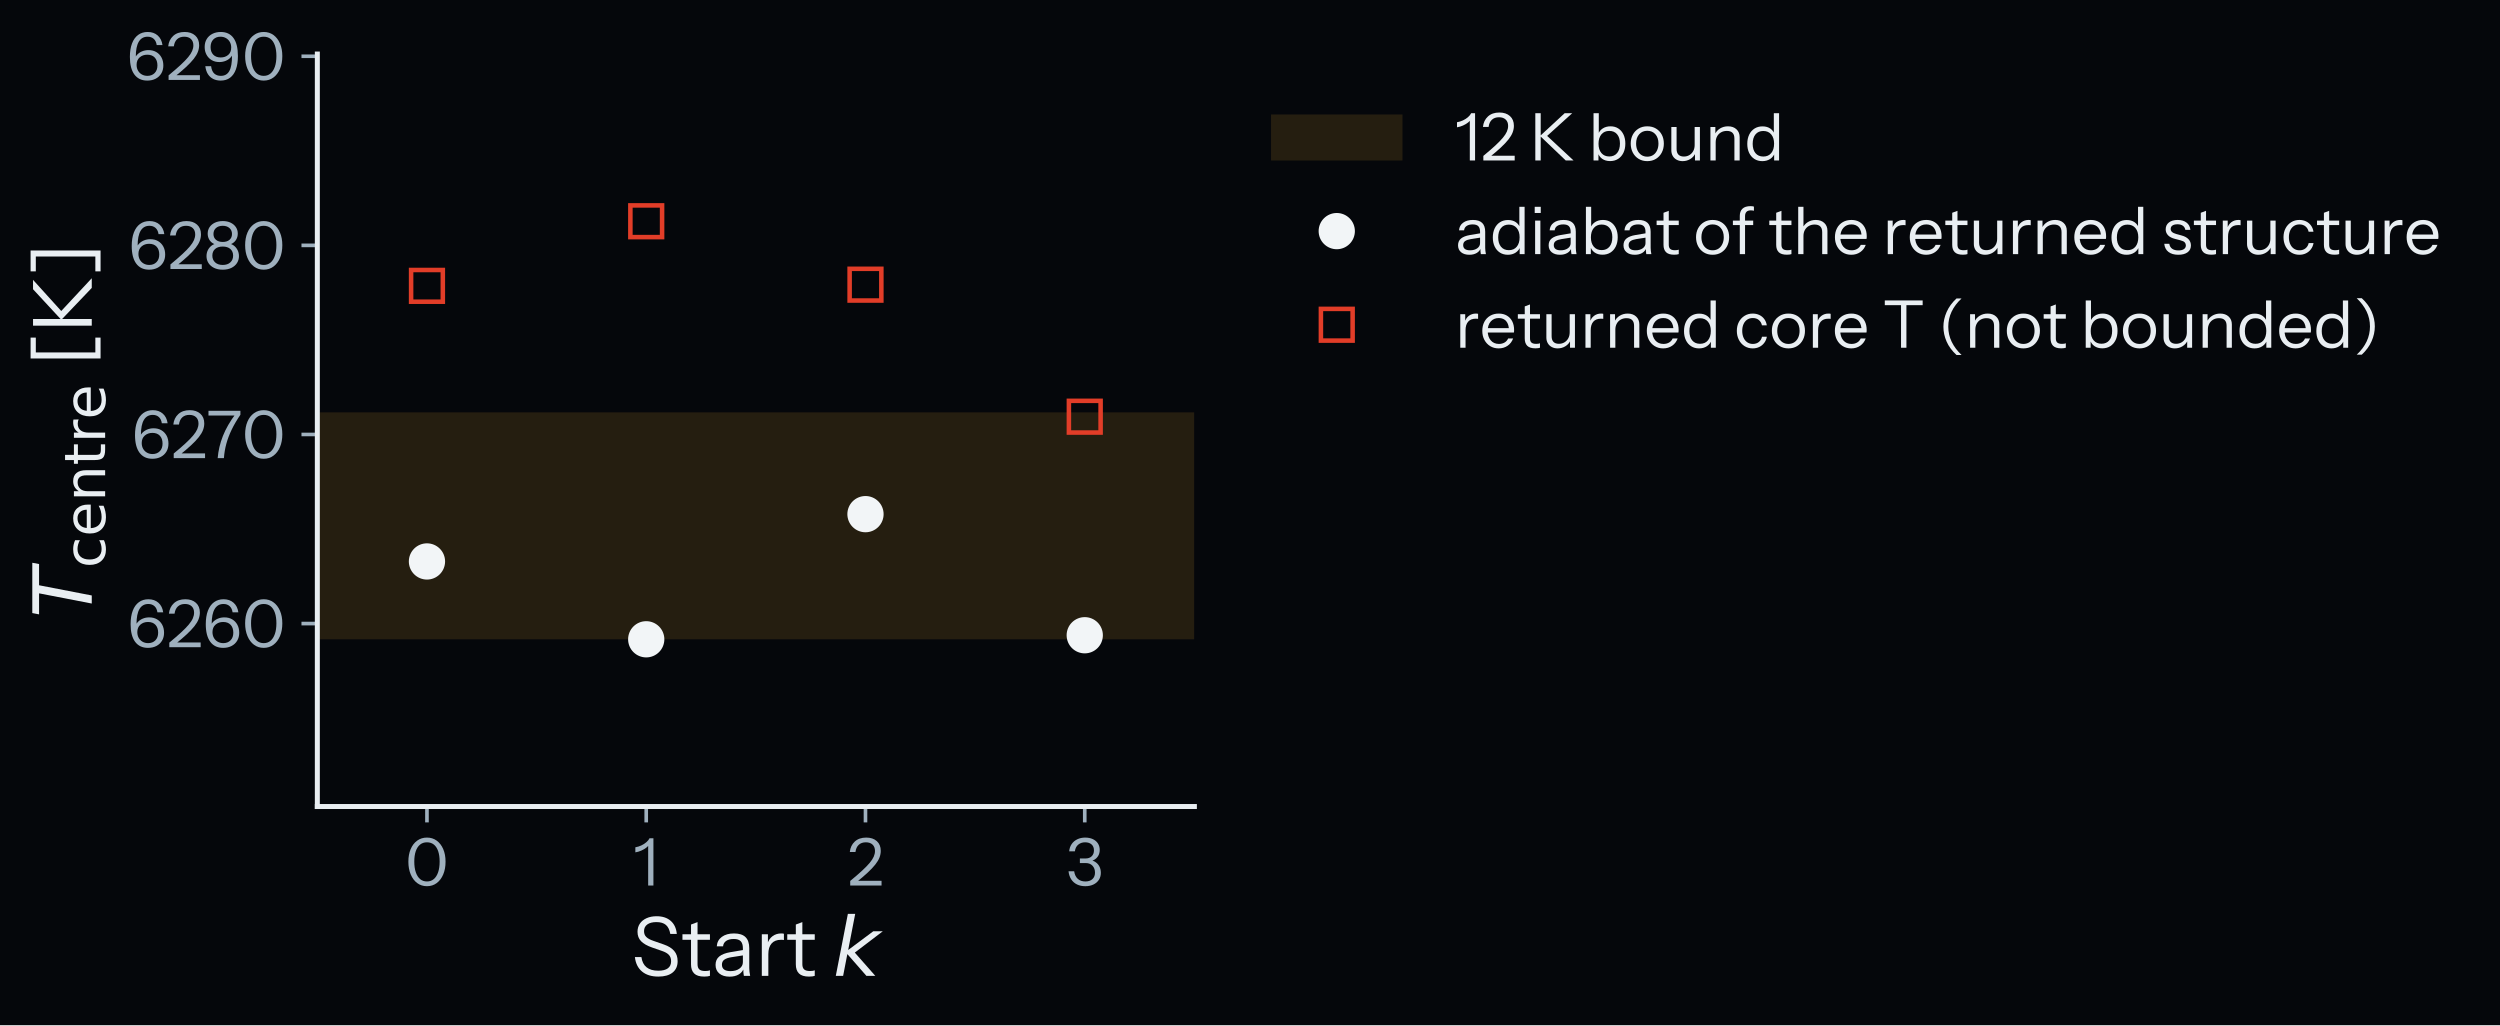
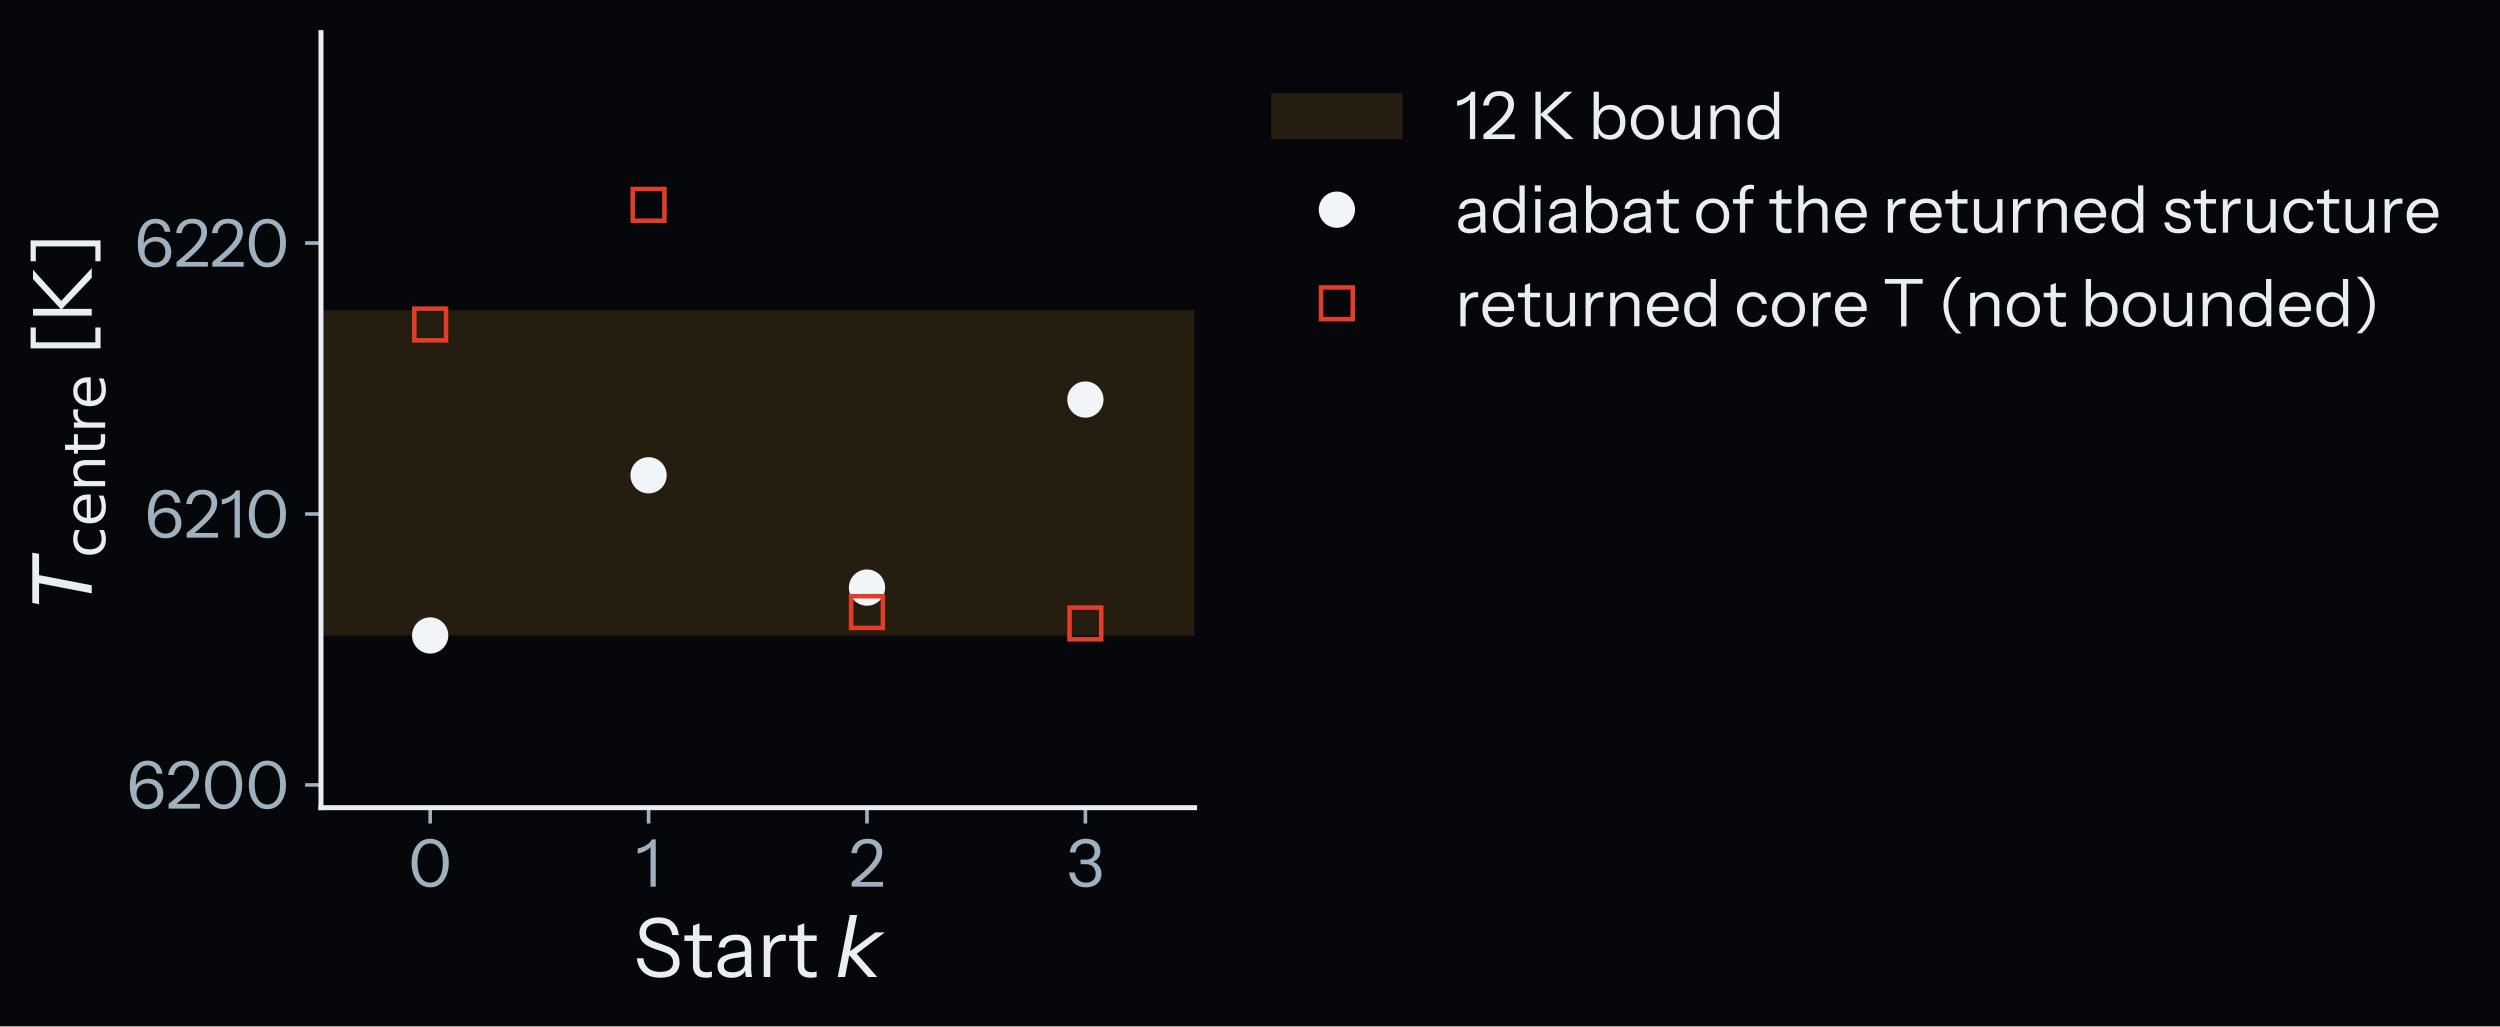
- <svg xmlns="http://www.w3.org/2000/svg" xmlns:xlink="http://www.w3.org/1999/xlink" width="551.711pt" height="226.247pt" viewBox="0 0 551.711 226.247" version="1.1">
+ <svg xmlns="http://www.w3.org/2000/svg" xmlns:xlink="http://www.w3.org/1999/xlink" width="551.771pt" height="226.524pt" viewBox="0 0 551.771 226.524" version="1.1">
  <defs>
    <style type="text/css">*{stroke-linejoin: round; stroke-linecap: butt}</style>
  </defs>
  <g id="figure_1">
    <g id="patch_1">
-       <path d="M 0 226.247  L 551.711 226.247  L 551.711 0  L 0 0  z " style="fill: #05070b" />
+       <path d="M 0 226.524  L 551.771 226.524  L 551.771 0  L 0 0  z " style="fill: #05070b" />
    </g>
    <g id="axes_1">
      <g id="patch_2">
-         <path d="M 70.03 177.985  L 263.581 177.985  L 263.581 11.926  L 70.03 11.926  z " style="fill: #05070b" />
+         <path d="M 70.841 178.262  L 263.656 178.262  L 263.656 7.2  L 70.841 7.2  z " style="fill: #05070b" />
      </g>
      <g id="matplotlib.axis_1">
        <g id="xtick_1">
          <g id="line2d_1">
            <defs>
              <path id="m2e974000b8" d="M 0 0  L 0 3.5  " style="stroke: #9fb0be; stroke-width: 0.8" />
            </defs>
            <g>
-               <use xlink:href="#m2e974000b8" x="94.224" y="177.985" style="fill: #9fb0be; stroke: #9fb0be; stroke-width: 0.8" />
+               <use xlink:href="#m2e974000b8" x="94.943" y="178.262" style="fill: #9fb0be; stroke: #9fb0be; stroke-width: 0.8" />
            </g>
          </g>
          <g id="text_1">
-             <g style="fill: #9fb0be" transform="translate(89.39584 195.425) scale(0.145 -0.145)">
+             <g style="fill: #9fb0be" transform="translate(90.11489 195.7018) scale(0.145 -0.145)">
              <defs>
                <path id="InstrumentSans-Regular-30" d="M 2131 -64  Q 1587 -64 1180 240  Q 774 544 547 1085  Q 320 1626 320 2323  Q 320 3021 544 3549  Q 768 4077 1177 4374  Q 1587 4672 2131 4672  Q 2675 4672 3081 4374  Q 3488 4077 3715 3549  Q 3942 3021 3942 2323  Q 3942 1619 3715 1081  Q 3488 544 3081 240  Q 2675 -64 2131 -64  z M 2131 397  Q 2522 397 2797 630  Q 3072 864 3219 1296  Q 3366 1728 3366 2330  Q 3366 2925 3222 3347  Q 3078 3770 2803 3990  Q 2528 4211 2131 4211  Q 1734 4211 1459 3987  Q 1184 3763 1040 3344  Q 896 2925 896 2330  Q 896 1728 1043 1293  Q 1190 858 1465 627  Q 1741 397 2131 397  z " transform="scale(0.015625)" />
              </defs>
              <use xlink:href="#InstrumentSans-Regular-30" />
            </g>
          </g>
        </g>
        <g id="xtick_2">
          <g id="line2d_2">
            <g>
-               <use xlink:href="#m2e974000b8" x="142.612" y="177.985" style="fill: #9fb0be; stroke: #9fb0be; stroke-width: 0.8" />
+               <use xlink:href="#m2e974000b8" x="143.147" y="178.262" style="fill: #9fb0be; stroke: #9fb0be; stroke-width: 0.8" />
            </g>
          </g>
          <g id="text_2">
-             <g style="fill: #9fb0be" transform="translate(139.7774 195.425) scale(0.145 -0.145)">
+             <g style="fill: #9fb0be" transform="translate(140.3123 195.7018) scale(0.145 -0.145)">
              <defs>
                <path id="InstrumentSans-Regular-31" d="M 1440 0  L 1440 4083  L 1574 4051  Q 1498 3878 1280 3705  Q 1062 3533 777 3405  Q 493 3277 192 3232  L 192 3725  Q 493 3776 768 3904  Q 1043 4032 1257 4214  Q 1472 4397 1574 4608  L 1952 4608  L 1952 0  L 1440 0  z " transform="scale(0.015625)" />
              </defs>
              <use xlink:href="#InstrumentSans-Regular-31" />
            </g>
          </g>
        </g>
        <g id="xtick_3">
          <g id="line2d_3">
            <g>
-               <use xlink:href="#m2e974000b8" x="190.999" y="177.985" style="fill: #9fb0be; stroke: #9fb0be; stroke-width: 0.8" />
+               <use xlink:href="#m2e974000b8" x="191.35" y="178.262" style="fill: #9fb0be; stroke: #9fb0be; stroke-width: 0.8" />
            </g>
          </g>
          <g id="text_3">
-             <g style="fill: #9fb0be" transform="translate(187.0482 195.425) scale(0.145 -0.145)">
+             <g style="fill: #9fb0be" transform="translate(187.399 195.7018) scale(0.145 -0.145)">
              <defs>
                <path id="InstrumentSans-Regular-32" d="M 256 0  L 256 448  Q 947 1018 1411 1446  Q 1875 1875 2153 2208  Q 2432 2541 2550 2819  Q 2669 3098 2669 3366  Q 2669 3763 2432 3987  Q 2195 4211 1779 4211  Q 1350 4211 1088 3968  Q 826 3725 768 3270  L 218 3270  Q 282 3898 701 4285  Q 1120 4672 1818 4672  Q 2464 4672 2848 4326  Q 3232 3981 3232 3379  Q 3232 3053 3107 2726  Q 2982 2400 2697 2041  Q 2413 1683 1949 1251  Q 1485 819 800 275  L 678 461  L 3309 461  L 3309 0  L 256 0  z " transform="scale(0.015625)" />
              </defs>
              <use xlink:href="#InstrumentSans-Regular-32" />
            </g>
          </g>
        </g>
        <g id="xtick_4">
          <g id="line2d_4">
            <g>
-               <use xlink:href="#m2e974000b8" x="239.387" y="177.985" style="fill: #9fb0be; stroke: #9fb0be; stroke-width: 0.8" />
+               <use xlink:href="#m2e974000b8" x="239.554" y="178.262" style="fill: #9fb0be; stroke: #9fb0be; stroke-width: 0.8" />
            </g>
          </g>
          <g id="text_4">
-             <g style="fill: #9fb0be" transform="translate(235.2253 195.425) scale(0.145 -0.145)">
+             <g style="fill: #9fb0be" transform="translate(235.392 195.7018) scale(0.145 -0.145)">
              <defs>
                <path id="InstrumentSans-Regular-33" d="M 1894 -64  Q 1434 -64 1085 105  Q 736 275 521 601  Q 307 928 256 1389  L 806 1389  Q 877 909 1158 653  Q 1440 397 1901 397  Q 2336 397 2585 627  Q 2835 858 2835 1254  Q 2835 1670 2592 1929  Q 2349 2189 1939 2189  L 1363 2189  L 1363 2637  L 1920 2637  Q 2291 2637 2512 2851  Q 2733 3066 2733 3424  Q 2733 3802 2499 4006  Q 2266 4211 1869 4211  Q 1478 4211 1203 3984  Q 928 3757 877 3334  L 320 3334  Q 358 3744 563 4041  Q 768 4339 1110 4505  Q 1453 4672 1882 4672  Q 2298 4672 2618 4525  Q 2938 4378 3117 4106  Q 3296 3834 3296 3469  Q 3296 3142 3149 2892  Q 3002 2643 2749 2502  Q 2496 2362 2170 2362  L 2131 2496  Q 2522 2496 2806 2333  Q 3091 2170 3248 1888  Q 3405 1606 3405 1235  Q 3405 851 3213 556  Q 3021 262 2681 99  Q 2342 -64 1894 -64  z " transform="scale(0.015625)" />
              </defs>
              <use xlink:href="#InstrumentSans-Regular-33" />
            </g>
          </g>
        </g>
        <g id="text_5">
-           <g style="fill: #e9eef2" transform="translate(139.3555 215.3575) scale(0.18 -0.18)">
+           <g style="fill: #e9eef2" transform="translate(139.7985 215.6343) scale(0.18 -0.18)">
            <defs>
              <path id="InstrumentSans-Regular-53" d="M 2112 -58  Q 1306 -58 829 339  Q 352 736 269 1472  L 781 1472  Q 851 941 1184 672  Q 1517 403 2106 403  Q 2605 403 2857 592  Q 3110 781 3110 1146  Q 3110 1459 2937 1644  Q 2765 1830 2400 1952  L 1626 2221  Q 1037 2426 755 2717  Q 474 3008 474 3456  Q 474 3827 659 4099  Q 845 4371 1184 4524  Q 1523 4678 1971 4678  Q 2662 4678 3078 4316  Q 3494 3955 3558 3290  L 3046 3290  Q 2963 3770 2704 3994  Q 2445 4218 1958 4218  Q 1498 4218 1242 4032  Q 986 3846 986 3507  Q 986 3219 1165 3046  Q 1344 2874 1722 2746  L 2547 2458  Q 3085 2272 3353 1955  Q 3622 1638 3622 1152  Q 3622 576 3228 259  Q 2835 -58 2112 -58  z " transform="scale(0.015625)" />
              <path id="InstrumentSans-Regular-74" d="M 1818 -58  Q 1274 -58 1027 188  Q 781 435 781 902  L 781 4026  L 1293 4218  L 1293 909  Q 1293 634 1433 506  Q 1574 378 1894 378  Q 2022 378 2115 394  Q 2208 410 2266 435  L 2266 0  Q 2202 -26 2083 -42  Q 1965 -58 1818 -58  z M 109 2829  L 109 3264  L 2266 3264  L 2266 2829  L 109 2829  z " transform="scale(0.015625)" />
              <path id="InstrumentSans-Regular-61" d="M 2515 0  Q 2490 109 2480 249  Q 2470 390 2470 608  L 2438 608  L 2438 2170  Q 2438 2541 2268 2717  Q 2099 2893 1722 2893  Q 1350 2893 1129 2742  Q 909 2592 883 2317  L 390 2317  Q 422 2790 787 3059  Q 1152 3328 1741 3328  Q 2349 3328 2643 3040  Q 2938 2752 2938 2176  L 2938 608  Q 2938 467 2957 316  Q 2976 166 3008 0  L 2515 0  z M 1395 -64  Q 890 -64 592 182  Q 294 429 294 858  Q 294 1286 588 1523  Q 883 1760 1446 1856  L 2586 2048  L 2586 1626  L 1523 1459  Q 1165 1402 979 1267  Q 794 1133 794 877  Q 794 627 963 499  Q 1133 371 1466 371  Q 1894 371 2166 566  Q 2438 762 2438 1075  L 2522 621  Q 2419 294 2121 115  Q 1824 -64 1395 -64  z " transform="scale(0.015625)" />
              <path id="InstrumentSans-Regular-72" d="M 512 0  L 512 3264  L 992 3264  L 992 2432  L 1024 2432  L 1024 0  L 512 0  z M 1024 1702  L 941 2477  Q 1056 2893 1350 3110  Q 1645 3328 2029 3328  Q 2189 3328 2246 3302  L 2246 2810  Q 2214 2822 2156 2825  Q 2099 2829 2016 2829  Q 1530 2829 1277 2537  Q 1024 2246 1024 1702  z " transform="scale(0.015625)" />
              <path id="InstrumentSans-Regular-20" transform="scale(0.015625)" />
              <path id="DejaVuSans-Oblique-6b" d="M 1172 4863  L 1747 4863  L 1197 2028  L 3169 3500  L 3916 3500  L 1716 1825  L 3322 0  L 2625 0  L 1131 1709  L 800 0  L 225 0  L 1172 4863  z " transform="scale(0.015625)" />
            </defs>
            <use xlink:href="#InstrumentSans-Regular-53" transform="translate(0 0.015625)" />
            <use xlink:href="#InstrumentSans-Regular-74" transform="translate(60.79999 0.015625)" />
            <use xlink:href="#InstrumentSans-Regular-61" transform="translate(98.49998 0.015625)" />
            <use xlink:href="#InstrumentSans-Regular-72" transform="translate(151.8 0.015625)" />
            <use xlink:href="#InstrumentSans-Regular-74" transform="translate(189.3 0.015625)" />
            <use xlink:href="#InstrumentSans-Regular-20" transform="translate(227 0.015625)" />
            <use xlink:href="#DejaVuSans-Oblique-6b" transform="translate(246.9999 0.015625)" />
          </g>
        </g>
      </g>
      <g id="matplotlib.axis_2">
        <g id="ytick_1">
          <g id="line2d_5">
            <defs>
              <path id="m2f46859ac6" d="M 0 0  L -3.5 0  " style="stroke: #9fb0be; stroke-width: 0.8" />
            </defs>
            <g>
-               <use xlink:href="#m2f46859ac6" x="70.03" y="137.61" style="fill: #9fb0be; stroke: #9fb0be; stroke-width: 0.8" />
+               <use xlink:href="#m2f46859ac6" x="70.841" y="173.24" style="fill: #9fb0be; stroke: #9fb0be; stroke-width: 0.8" />
            </g>
          </g>
          <g id="text_6">
-             <g style="fill: #9fb0be" transform="translate(28.09859 142.8296) scale(0.145 -0.145)">
+             <g style="fill: #9fb0be" transform="translate(27.94 178.4604) scale(0.145 -0.145)">
              <defs>
                <path id="InstrumentSans-Regular-36" d="M 2010 -64  Q 1197 -64 758 528  Q 320 1120 320 2240  Q 320 3014 528 3558  Q 736 4102 1126 4387  Q 1517 4672 2054 4672  Q 2643 4672 3027 4333  Q 3411 3994 3494 3398  L 2931 3398  Q 2874 3795 2640 4003  Q 2406 4211 2048 4211  Q 1478 4211 1187 3724  Q 896 3238 896 2266  L 896 1850  L 749 1907  Q 806 2208 1004 2432  Q 1203 2656 1497 2781  Q 1792 2906 2131 2906  Q 2566 2906 2889 2717  Q 3213 2528 3395 2192  Q 3578 1856 3578 1408  Q 3578 966 3379 633  Q 3181 301 2829 118  Q 2477 -64 2010 -64  z M 2029 397  Q 2464 397 2733 672  Q 3002 947 3002 1414  Q 3002 1901 2742 2179  Q 2483 2458 2016 2458  Q 1568 2458 1270 2195  Q 973 1933 973 1472  Q 973 1152 1110 909  Q 1248 666 1488 531  Q 1728 397 2029 397  z " transform="scale(0.015625)" />
              </defs>
              <use xlink:href="#InstrumentSans-Regular-36" />
              <use xlink:href="#InstrumentSans-Regular-32" transform="translate(59.89999 0)" />
-               <use xlink:href="#InstrumentSans-Regular-36" transform="translate(114.4 0)" />
-               <use xlink:href="#InstrumentSans-Regular-30" transform="translate(174.3 0)" />
+               <use xlink:href="#InstrumentSans-Regular-30" transform="translate(114.4 0)" />
+               <use xlink:href="#InstrumentSans-Regular-30" transform="translate(181 0)" />
            </g>
          </g>
        </g>
        <g id="ytick_2">
          <g id="line2d_6">
            <g>
-               <use xlink:href="#m2f46859ac6" x="70.03" y="95.88" style="fill: #9fb0be; stroke: #9fb0be; stroke-width: 0.8" />
+               <use xlink:href="#m2f46859ac6" x="70.841" y="113.441" style="fill: #9fb0be; stroke: #9fb0be; stroke-width: 0.8" />
            </g>
          </g>
          <g id="text_7">
-             <g style="fill: #9fb0be" transform="translate(29.07055 101.0997) scale(0.145 -0.145)">
-               <defs>
-                 <path id="InstrumentSans-Regular-37" d="M 1050 0  Q 1139 1088 1558 2153  Q 1978 3219 2816 4333  L 2848 4147  L 154 4147  L 154 4608  L 3264 4608  L 3264 4224  Q 2752 3475 2416 2777  Q 2080 2080 1894 1398  Q 1709 717 1658 0  L 1050 0  z " transform="scale(0.015625)" />
-               </defs>
+             <g style="fill: #9fb0be" transform="translate(31.9275 118.6614) scale(0.145 -0.145)">
              <use xlink:href="#InstrumentSans-Regular-36" />
              <use xlink:href="#InstrumentSans-Regular-32" transform="translate(59.89999 0)" />
-               <use xlink:href="#InstrumentSans-Regular-37" transform="translate(114.4 0)" />
-               <use xlink:href="#InstrumentSans-Regular-30" transform="translate(167.6 0)" />
+               <use xlink:href="#InstrumentSans-Regular-31" transform="translate(114.4 0)" />
+               <use xlink:href="#InstrumentSans-Regular-30" transform="translate(153.5 0)" />
            </g>
          </g>
        </g>
        <g id="ytick_3">
          <g id="line2d_7">
            <g>
-               <use xlink:href="#m2f46859ac6" x="70.03" y="54.15" style="fill: #9fb0be; stroke: #9fb0be; stroke-width: 0.8" />
+               <use xlink:href="#m2f46859ac6" x="70.841" y="53.642" style="fill: #9fb0be; stroke: #9fb0be; stroke-width: 0.8" />
            </g>
          </g>
          <g id="text_8">
-             <g style="fill: #9fb0be" transform="translate(28.34555 59.36987) scale(0.145 -0.145)">
-               <defs>
-                 <path id="InstrumentSans-Regular-38" d="M 1862 -64  Q 1376 -64 1021 109  Q 666 282 474 582  Q 282 883 282 1254  Q 282 1600 435 1881  Q 589 2163 848 2329  Q 1107 2496 1421 2496  L 1434 2362  Q 1139 2362 902 2506  Q 666 2650 531 2899  Q 397 3149 397 3450  Q 397 3808 582 4083  Q 768 4358 1101 4515  Q 1434 4672 1869 4672  Q 2304 4672 2630 4515  Q 2957 4358 3142 4083  Q 3328 3808 3328 3456  Q 3328 3149 3193 2902  Q 3059 2656 2822 2509  Q 2586 2362 2285 2362  L 2304 2496  Q 2624 2496 2880 2329  Q 3136 2163 3289 1881  Q 3443 1600 3443 1254  Q 3443 883 3251 582  Q 3059 282 2704 109  Q 2349 -64 1862 -64  z M 1862 397  Q 2330 397 2602 646  Q 2874 896 2874 1306  Q 2874 1715 2605 1952  Q 2336 2189 1862 2189  Q 1389 2189 1120 1952  Q 851 1715 851 1306  Q 851 896 1123 646  Q 1395 397 1862 397  z M 1862 2637  Q 2285 2637 2525 2848  Q 2765 3059 2765 3411  Q 2765 3776 2515 3993  Q 2266 4211 1862 4211  Q 1453 4211 1206 3993  Q 960 3776 960 3411  Q 960 3059 1203 2848  Q 1446 2637 1862 2637  z " transform="scale(0.015625)" />
-               </defs>
+             <g style="fill: #9fb0be" transform="translate(29.69359 58.86241) scale(0.145 -0.145)">
              <use xlink:href="#InstrumentSans-Regular-36" />
              <use xlink:href="#InstrumentSans-Regular-32" transform="translate(59.89999 0)" />
-               <use xlink:href="#InstrumentSans-Regular-38" transform="translate(114.4 0)" />
-               <use xlink:href="#InstrumentSans-Regular-30" transform="translate(172.6 0)" />
-             </g>
-           </g>
-         </g>
-         <g id="ytick_4">
-           <g id="line2d_8">
-             <g>
-               <use xlink:href="#m2f46859ac6" x="70.03" y="12.42" style="fill: #9fb0be; stroke: #9fb0be; stroke-width: 0.8" />
-             </g>
-           </g>
-           <g id="text_9">
-             <g style="fill: #9fb0be" transform="translate(27.94 17.64) scale(0.145 -0.145)">
-               <defs>
-                 <path id="InstrumentSans-Regular-39" d="M 1843 -64  Q 1440 -64 1120 93  Q 800 250 601 560  Q 403 870 346 1338  L 909 1338  Q 973 838 1222 617  Q 1472 397 1856 397  Q 2138 397 2342 512  Q 2547 627 2681 864  Q 2816 1101 2880 1469  Q 2944 1837 2944 2342  L 2944 2758  L 3091 2739  Q 3034 2445 2835 2217  Q 2637 1990 2342 1865  Q 2048 1741 1709 1741  Q 1286 1741 966 1929  Q 646 2118 464 2451  Q 282 2784 282 3206  Q 282 3654 480 3980  Q 678 4307 1033 4489  Q 1389 4672 1850 4672  Q 2669 4672 3094 4077  Q 3520 3482 3520 2330  Q 3520 1562 3325 1027  Q 3130 493 2755 214  Q 2381 -64 1843 -64  z M 1843 2189  Q 2285 2189 2576 2438  Q 2867 2688 2867 3155  Q 2867 3469 2729 3705  Q 2592 3942 2355 4076  Q 2118 4211 1818 4211  Q 1389 4211 1123 3939  Q 858 3667 858 3194  Q 858 2739 1117 2464  Q 1376 2189 1843 2189  z " transform="scale(0.015625)" />
-               </defs>
-               <use xlink:href="#InstrumentSans-Regular-36" />
-               <use xlink:href="#InstrumentSans-Regular-32" transform="translate(59.89999 0)" />
-               <use xlink:href="#InstrumentSans-Regular-39" transform="translate(114.4 0)" />
-               <use xlink:href="#InstrumentSans-Regular-30" transform="translate(175.4 0)" />
-             </g>
-           </g>
-         </g>
-         <g id="text_10">
-           <g style="fill: #e9eef2" transform="translate(20.25 136.3554) rotate(-90) scale(0.18 -0.18)">
+               <use xlink:href="#InstrumentSans-Regular-32" transform="translate(114.4 0)" />
+               <use xlink:href="#InstrumentSans-Regular-30" transform="translate(168.9 0)" />
+             </g>
+           </g>
+         </g>
+         <g id="text_9">
+           <g style="fill: #e9eef2" transform="translate(20.25 134.1309) rotate(-90) scale(0.18 -0.18)">
            <defs>
              <path id="DejaVuSans-Oblique-54" d="M 378 4666  L 4325 4666  L 4225 4134  L 2559 4134  L 1759 0  L 1125 0  L 1925 4134  L 275 4134  L 378 4666  z " transform="scale(0.015625)" />
              <path id="DejaVuSans-63" d="M 3122 3366  L 3122 2828  Q 2878 2963 2633 3030  Q 2388 3097 2138 3097  Q 1578 3097 1268 2742  Q 959 2388 959 1747  Q 959 1106 1268 751  Q 1578 397 2138 397  Q 2388 397 2633 464  Q 2878 531 3122 666  L 3122 134  Q 2881 22 2623 -34  Q 2366 -91 2075 -91  Q 1284 -91 818 406  Q 353 903 353 1747  Q 353 2603 823 3093  Q 1294 3584 2113 3584  Q 2378 3584 2631 3529  Q 2884 3475 3122 3366  z " transform="scale(0.015625)" />
              <path id="DejaVuSans-65" d="M 3597 1894  L 3597 1613  L 953 1613  Q 991 1019 1311 708  Q 1631 397 2203 397  Q 2534 397 2845 478  Q 3156 559 3463 722  L 3463 178  Q 3153 47 2828 -22  Q 2503 -91 2169 -91  Q 1331 -91 842 396  Q 353 884 353 1716  Q 353 2575 817 3079  Q 1281 3584 2069 3584  Q 2775 3584 3186 3129  Q 3597 2675 3597 1894  z M 3022 2063  Q 3016 2534 2758 2815  Q 2500 3097 2075 3097  Q 1594 3097 1305 2825  Q 1016 2553 972 2059  L 3022 2063  z " transform="scale(0.015625)" />
              <path id="DejaVuSans-6e" d="M 3513 2113  L 3513 0  L 2938 0  L 2938 2094  Q 2938 2591 2744 2837  Q 2550 3084 2163 3084  Q 1697 3084 1428 2787  Q 1159 2491 1159 1978  L 1159 0  L 581 0  L 581 3500  L 1159 3500  L 1159 2956  Q 1366 3272 1645 3428  Q 1925 3584 2291 3584  Q 2894 3584 3203 3211  Q 3513 2838 3513 2113  z " transform="scale(0.015625)" />
              <path id="DejaVuSans-74" d="M 1172 4494  L 1172 3500  L 2356 3500  L 2356 3053  L 1172 3053  L 1172 1153  Q 1172 725 1289 603  Q 1406 481 1766 481  L 2356 481  L 2356 0  L 1766 0  Q 1100 0 847 248  Q 594 497 594 1153  L 594 3053  L 172 3053  L 172 3500  L 594 3500  L 594 4494  L 1172 4494  z " transform="scale(0.015625)" />
              <path id="DejaVuSans-72" d="M 2631 2963  Q 2534 3019 2420 3045  Q 2306 3072 2169 3072  Q 1681 3072 1420 2755  Q 1159 2438 1159 1844  L 1159 0  L 581 0  L 581 3500  L 1159 3500  L 1159 2956  Q 1341 3275 1631 3429  Q 1922 3584 2338 3584  Q 2397 3584 2469 3576  Q 2541 3569 2628 3553  L 2631 2963  z " transform="scale(0.015625)" />
              <path id="InstrumentSans-Regular-5b" d="M 576 -691  L 576 4800  L 2214 4800  L 2214 4390  L 1050 4390  L 1050 -282  L 2214 -282  L 2214 -691  L 576 -691  z " transform="scale(0.015625)" />
              <path id="InstrumentSans-Regular-4b" d="M 550 0  L 550 4608  L 1075 4608  L 1075 0  L 550 0  z M 1018 2394  L 3411 4608  L 4147 4608  L 1702 2394  L 1018 2394  z M 3514 0  L 1005 2394  L 1702 2394  L 4275 0  L 3514 0  z " transform="scale(0.015625)" />
              <path id="InstrumentSans-Regular-5d" d="M 2022 4800  L 2022 -691  L 384 -691  L 384 -282  L 1549 -282  L 1549 4390  L 384 4390  L 384 4800  L 2022 4800  z " transform="scale(0.015625)" />
            </defs>
            <use xlink:href="#DejaVuSans-Oblique-54" />
            <use xlink:href="#DejaVuSans-63" transform="translate(61.08398 -16.40625) scale(0.7)" />
            <use xlink:href="#DejaVuSans-65" transform="translate(99.57031 -16.40625) scale(0.7)" />
            <use xlink:href="#DejaVuSans-6e" transform="translate(142.6367 -16.40625) scale(0.7)" />
            <use xlink:href="#DejaVuSans-74" transform="translate(187.002 -16.40625) scale(0.7)" />
            <use xlink:href="#DejaVuSans-72" transform="translate(214.4482 -16.40625) scale(0.7)" />
            <use xlink:href="#DejaVuSans-65" transform="translate(243.2275 -16.40625) scale(0.7)" />
            <use xlink:href="#InstrumentSans-Regular-20" transform="translate(289.0283 0)" />
            <use xlink:href="#InstrumentSans-Regular-5b" transform="translate(309.0283 0)" />
            <use xlink:href="#InstrumentSans-Regular-4b" transform="translate(349.6283 0)" />
            <use xlink:href="#InstrumentSans-Regular-5d" transform="translate(418.8283 0)" />
          </g>
        </g>
      </g>
      <g id="patch_3">
-         <path d="M 70.03 141.083  L 263.581 141.083  L 263.581 91.007  L 70.03 91.007  z " clip-path="url(#pc649ac4270)" style="fill: #e0a32e; opacity: 0.15" />
-       </g>
-       <g id="line2d_9">
+         <path d="M 70.841 140.248  L 263.656 140.248  L 263.656 68.489  L 70.841 68.489  z " clip-path="url(#p120449dd08)" style="fill: #e0a32e; opacity: 0.15" />
+       </g>
+       <g id="line2d_8">
        <defs>
          <path id="m25a5a5b916" d="M 0 3.5  C 0.928 3.5 1.819 3.131 2.475 2.475  C 3.131 1.819 3.5 0.928 3.5 0  C 3.5 -0.928 3.131 -1.819 2.475 -2.475  C 1.819 -3.131 0.928 -3.5 0 -3.5  C -0.928 -3.5 -1.819 -3.131 -2.475 -2.475  C -3.131 -1.819 -3.5 -0.928 -3.5 0  C -3.5 0.928 -3.131 1.819 -2.475 2.475  C -1.819 3.131 -0.928 3.5 0 3.5  z " style="stroke: #f2f5f7" />
        </defs>
-         <g clip-path="url(#pc649ac4270)">
-           <use xlink:href="#m25a5a5b916" x="94.224" y="123.903" style="fill: #f2f5f7; stroke: #f2f5f7" />
-           <use xlink:href="#m25a5a5b916" x="142.612" y="141.083" style="fill: #f2f5f7; stroke: #f2f5f7" />
-           <use xlink:href="#m25a5a5b916" x="190.999" y="113.465" style="fill: #f2f5f7; stroke: #f2f5f7" />
-           <use xlink:href="#m25a5a5b916" x="239.387" y="140.189" style="fill: #f2f5f7; stroke: #f2f5f7" />
-         </g>
-       </g>
-       <g id="line2d_10">
+         <g clip-path="url(#p120449dd08)">
+           <use xlink:href="#m25a5a5b916" x="94.943" y="140.248" style="fill: #f2f5f7; stroke: #f2f5f7" />
+           <use xlink:href="#m25a5a5b916" x="143.147" y="104.9" style="fill: #f2f5f7; stroke: #f2f5f7" />
+           <use xlink:href="#m25a5a5b916" x="191.35" y="129.688" style="fill: #f2f5f7; stroke: #f2f5f7" />
+           <use xlink:href="#m25a5a5b916" x="239.554" y="88.185" style="fill: #f2f5f7; stroke: #f2f5f7" />
+         </g>
+       </g>
+       <g id="line2d_9">
        <defs>
          <path id="m0fe04200ff" d="M -3.5 3.5  L 3.5 3.5  L 3.5 -3.5  L -3.5 -3.5  z " style="stroke: #e23d28; stroke-linejoin: miter" />
        </defs>
-         <g clip-path="url(#pc649ac4270)">
-           <use xlink:href="#m0fe04200ff" x="94.224" y="63.084" style="fill-opacity: 0; stroke: #e23d28; stroke-linejoin: miter" />
-           <use xlink:href="#m0fe04200ff" x="142.612" y="48.828" style="fill-opacity: 0; stroke: #e23d28; stroke-linejoin: miter" />
-           <use xlink:href="#m0fe04200ff" x="190.999" y="62.823" style="fill-opacity: 0; stroke: #e23d28; stroke-linejoin: miter" />
-           <use xlink:href="#m0fe04200ff" x="239.387" y="91.958" style="fill-opacity: 0; stroke: #e23d28; stroke-linejoin: miter" />
+         <g clip-path="url(#p120449dd08)">
+           <use xlink:href="#m0fe04200ff" x="94.943" y="71.617" style="fill-opacity: 0; stroke: #e23d28; stroke-linejoin: miter" />
+           <use xlink:href="#m0fe04200ff" x="143.147" y="45.214" style="fill-opacity: 0; stroke: #e23d28; stroke-linejoin: miter" />
+           <use xlink:href="#m0fe04200ff" x="191.35" y="135.086" style="fill-opacity: 0; stroke: #e23d28; stroke-linejoin: miter" />
+           <use xlink:href="#m0fe04200ff" x="239.554" y="137.601" style="fill-opacity: 0; stroke: #e23d28; stroke-linejoin: miter" />
        </g>
      </g>
      <g id="patch_4">
-         <path d="M 70.03 177.985  L 70.03 11.926  " style="fill: none; stroke: #e9eef2; stroke-width: 1.1; stroke-linejoin: miter; stroke-linecap: square" />
+         <path d="M 70.841 178.262  L 70.841 7.2  " style="fill: none; stroke: #e9eef2; stroke-width: 1.1; stroke-linejoin: miter; stroke-linecap: square" />
      </g>
      <g id="patch_5">
-         <path d="M 70.03 177.985  L 263.581 177.985  " style="fill: none; stroke: #e9eef2; stroke-width: 1.1; stroke-linejoin: miter; stroke-linecap: square" />
+         <path d="M 70.841 178.262  L 263.656 178.262  " style="fill: none; stroke: #e9eef2; stroke-width: 1.1; stroke-linejoin: miter; stroke-linecap: square" />
      </g>
      <g id="legend_1">
        <g id="patch_6">
-           <path d="M 280.502 35.416  L 309.502 35.416  L 309.502 25.266  L 280.502 25.266  z " style="fill: #e0a32e; opacity: 0.15" />
-         </g>
-         <g id="text_11">
-           <g style="fill: #e9eef2" transform="translate(321.1021 35.41578) scale(0.145 -0.145)">
+           <path d="M 280.562 30.69  L 309.562 30.69  L 309.562 20.54  L 280.562 20.54  z " style="fill: #e0a32e; opacity: 0.15" />
+         </g>
+         <g id="text_10">
+           <g style="fill: #e9eef2" transform="translate(321.1621 30.69) scale(0.145 -0.145)">
            <defs>
              <path id="InstrumentSans-Regular-62" d="M 2125 -58  Q 1664 -58 1350 166  Q 1037 390 922 800  L 992 813  L 992 0  L 512 0  L 512 4608  L 1024 4608  L 1024 2502  L 954 2522  Q 1075 2899 1398 3113  Q 1722 3328 2170 3328  Q 2605 3328 2928 3117  Q 3251 2906 3430 2528  Q 3610 2150 3610 1645  Q 3610 1133 3424 749  Q 3238 365 2905 153  Q 2573 -58 2125 -58  z M 2048 390  Q 2534 390 2809 726  Q 3085 1062 3085 1645  Q 3085 2221 2809 2550  Q 2534 2880 2048 2880  Q 1562 2880 1280 2544  Q 998 2208 998 1626  Q 998 1056 1280 723  Q 1562 390 2048 390  z " transform="scale(0.015625)" />
              <path id="InstrumentSans-Regular-6f" d="M 1869 -64  Q 1389 -64 1024 160  Q 659 384 457 771  Q 256 1158 256 1645  Q 256 2138 461 2515  Q 666 2893 1027 3110  Q 1389 3328 1869 3328  Q 2355 3328 2716 3110  Q 3078 2893 3280 2515  Q 3482 2138 3482 1645  Q 3482 1158 3280 771  Q 3078 384 2716 160  Q 2355 -64 1869 -64  z M 1869 371  Q 2202 371 2445 534  Q 2688 698 2822 986  Q 2957 1274 2957 1651  Q 2957 2214 2659 2553  Q 2362 2893 1869 2893  Q 1382 2893 1081 2553  Q 781 2214 781 1651  Q 781 1274 915 986  Q 1050 698 1296 534  Q 1542 371 1869 371  z " transform="scale(0.015625)" />
              <path id="InstrumentSans-Regular-75" d="M 1574 -64  Q 1254 -64 1004 67  Q 755 198 614 438  Q 474 678 474 992  L 474 3264  L 986 3264  L 986 1126  Q 986 755 1168 569  Q 1350 384 1690 384  Q 1997 384 2233 525  Q 2470 666 2608 918  Q 2746 1171 2746 1498  L 2829 723  Q 2669 358 2329 147  Q 1990 -64 1574 -64  z M 2778 0  L 2778 768  L 2746 768  L 2746 3264  L 3258 3264  L 3258 0  L 2778 0  z " transform="scale(0.015625)" />
              <path id="InstrumentSans-Regular-6e" d="M 512 0  L 512 3264  L 992 3264  L 992 2496  L 1024 2496  L 1024 0  L 512 0  z M 2848 0  L 2848 2138  Q 2848 2509 2662 2694  Q 2477 2880 2112 2880  Q 1792 2880 1545 2739  Q 1299 2598 1161 2348  Q 1024 2099 1024 1766  L 941 2541  Q 1107 2906 1449 3117  Q 1792 3328 2227 3328  Q 2739 3328 3049 3037  Q 3360 2746 3360 2272  L 3360 0  L 2848 0  z " transform="scale(0.015625)" />
              <path id="InstrumentSans-Regular-64" d="M 2886 0  L 2886 762  L 2950 742  Q 2829 371 2505 153  Q 2182 -64 1734 -64  Q 1293 -64 963 147  Q 634 358 451 736  Q 269 1114 269 1619  Q 269 2131 454 2515  Q 640 2899 973 3110  Q 1306 3322 1754 3322  Q 2214 3322 2528 3098  Q 2842 2874 2957 2464  L 2854 2451  L 2854 4608  L 3366 4608  L 3366 0  L 2886 0  z M 1830 384  Q 2323 384 2601 720  Q 2880 1056 2880 1638  Q 2880 2208 2598 2541  Q 2317 2874 1830 2874  Q 1344 2874 1069 2541  Q 794 2208 794 1619  Q 794 1043 1069 713  Q 1344 384 1830 384  z " transform="scale(0.015625)" />
            </defs>
            <use xlink:href="#InstrumentSans-Regular-31" />
            <use xlink:href="#InstrumentSans-Regular-32" transform="translate(39.09999 0)" />
            <use xlink:href="#InstrumentSans-Regular-20" transform="translate(93.59998 0)" />
            <use xlink:href="#InstrumentSans-Regular-4b" transform="translate(113.6 0)" />
            <use xlink:href="#InstrumentSans-Regular-20" transform="translate(182.7999 0)" />
            <use xlink:href="#InstrumentSans-Regular-62" transform="translate(202.7999 0)" />
            <use xlink:href="#InstrumentSans-Regular-6f" transform="translate(263.3999 0)" />
            <use xlink:href="#InstrumentSans-Regular-75" transform="translate(321.7999 0)" />
            <use xlink:href="#InstrumentSans-Regular-6e" transform="translate(380.6999 0)" />
            <use xlink:href="#InstrumentSans-Regular-64" transform="translate(440.5999 0)" />
          </g>
        </g>
-         <g id="line2d_11">
+         <g id="line2d_10">
          <g>
-             <use xlink:href="#m25a5a5b916" x="295.002" y="51.003" style="fill: #f2f5f7; stroke: #f2f5f7" />
-           </g>
-         </g>
-         <g id="text_12">
-           <g style="fill: #e9eef2" transform="translate(321.1021 56.07828) scale(0.145 -0.145)">
+             <use xlink:href="#m25a5a5b916" x="295.062" y="46.278" style="fill: #f2f5f7; stroke: #f2f5f7" />
+           </g>
+         </g>
+         <g id="text_11">
+           <g style="fill: #e9eef2" transform="translate(321.1621 51.3525) scale(0.145 -0.145)">
            <defs>
              <path id="InstrumentSans-Regular-69" d="M 512 0  L 512 3264  L 1024 3264  L 1024 0  L 512 0  z M 472 4006  L 472 4608  L 1061 4608  L 1061 4006  L 472 4006  z " transform="scale(0.015625)" />
              <path id="InstrumentSans-Regular-66" d="M 781 0  L 781 3725  Q 781 4173 1040 4422  Q 1299 4672 1830 4672  Q 1958 4672 2032 4659  Q 2106 4646 2157 4627  L 2157 4224  Q 2112 4237 2032 4249  Q 1952 4262 1862 4262  Q 1568 4262 1430 4115  Q 1293 3968 1293 3699  L 1293 0  L 781 0  z M 109 2829  L 109 3264  L 2086 3264  L 2086 2829  L 109 2829  z " transform="scale(0.015625)" />
              <path id="InstrumentSans-Regular-68" d="M 512 0  L 512 4608  L 1024 4608  L 1024 0  L 512 0  z M 2848 0  L 2848 2138  Q 2848 2509 2662 2694  Q 2477 2880 2112 2880  Q 1792 2880 1545 2739  Q 1299 2598 1161 2348  Q 1024 2099 1024 1766  L 941 2541  Q 1107 2906 1449 3117  Q 1792 3328 2227 3328  Q 2739 3328 3049 3037  Q 3360 2746 3360 2272  L 3360 0  L 2848 0  z " transform="scale(0.015625)" />
              <path id="InstrumentSans-Regular-65" d="M 1850 -64  Q 1382 -64 1024 157  Q 666 378 461 762  Q 256 1146 256 1645  Q 256 2144 457 2525  Q 659 2906 1024 3117  Q 1389 3328 1862 3328  Q 2317 3328 2653 3129  Q 2989 2931 3171 2572  Q 3354 2214 3354 1728  Q 3354 1664 3350 1606  Q 3347 1549 3334 1478  L 640 1478  L 640 1907  L 3021 1907  L 2854 1670  Q 2854 2259 2595 2576  Q 2336 2893 1862 2893  Q 1376 2893 1078 2557  Q 781 2221 781 1651  Q 781 1069 1078 720  Q 1376 371 1875 371  Q 2189 371 2425 508  Q 2662 646 2771 902  L 3258 902  Q 3098 454 2723 195  Q 2349 -64 1850 -64  z " transform="scale(0.015625)" />
              <path id="InstrumentSans-Regular-73" d="M 1619 -64  Q 1018 -64 659 214  Q 301 493 250 1005  L 742 1005  Q 787 691 1017 524  Q 1248 358 1632 358  Q 1971 358 2163 486  Q 2355 614 2355 851  Q 2355 1018 2246 1142  Q 2138 1267 1811 1350  L 1286 1485  Q 838 1600 614 1840  Q 390 2080 390 2413  Q 390 2835 704 3081  Q 1018 3328 1555 3328  Q 2086 3328 2419 3072  Q 2752 2816 2797 2362  L 2304 2362  Q 2259 2624 2060 2765  Q 1862 2906 1536 2906  Q 1222 2906 1049 2787  Q 877 2669 877 2451  Q 877 2285 1001 2163  Q 1126 2042 1421 1958  L 1933 1818  Q 2387 1696 2617 1446  Q 2848 1197 2848 845  Q 2848 416 2521 176  Q 2195 -64 1619 -64  z " transform="scale(0.015625)" />
              <path id="InstrumentSans-Regular-63" d="M 1805 -64  Q 1357 -64 1008 157  Q 659 378 457 765  Q 256 1152 256 1645  Q 256 2138 457 2515  Q 659 2893 1008 3110  Q 1357 3328 1798 3328  Q 2163 3328 2454 3187  Q 2746 3046 2934 2787  Q 3123 2528 3174 2182  L 2701 2182  Q 2637 2496 2406 2694  Q 2176 2893 1811 2893  Q 1498 2893 1267 2739  Q 1037 2586 909 2304  Q 781 2022 781 1645  Q 781 1267 909 979  Q 1037 691 1270 531  Q 1504 371 1818 371  Q 2170 371 2406 566  Q 2643 762 2707 1075  L 3181 1075  Q 3123 736 2928 477  Q 2733 218 2445 77  Q 2157 -64 1805 -64  z " transform="scale(0.015625)" />
            </defs>
            <use xlink:href="#InstrumentSans-Regular-61" />
            <use xlink:href="#InstrumentSans-Regular-64" transform="translate(53.29999 0)" />
            <use xlink:href="#InstrumentSans-Regular-69" transform="translate(113.9 0)" />
            <use xlink:href="#InstrumentSans-Regular-61" transform="translate(137.9 0)" />
            <use xlink:href="#InstrumentSans-Regular-62" transform="translate(191.2 0)" />
            <use xlink:href="#InstrumentSans-Regular-61" transform="translate(251.7999 0)" />
            <use xlink:href="#InstrumentSans-Regular-74" transform="translate(305.0999 0)" />
            <use xlink:href="#InstrumentSans-Regular-20" transform="translate(342.7999 0)" />
            <use xlink:href="#InstrumentSans-Regular-6f" transform="translate(362.7999 0)" />
            <use xlink:href="#InstrumentSans-Regular-66" transform="translate(421.1999 0)" />
            <use xlink:href="#InstrumentSans-Regular-20" transform="translate(456.5999 0)" />
            <use xlink:href="#InstrumentSans-Regular-74" transform="translate(476.5999 0)" />
            <use xlink:href="#InstrumentSans-Regular-68" transform="translate(514.2999 0)" />
            <use xlink:href="#InstrumentSans-Regular-65" transform="translate(574.1999 0)" />
            <use xlink:href="#InstrumentSans-Regular-20" transform="translate(630.5999 0)" />
            <use xlink:href="#InstrumentSans-Regular-72" transform="translate(650.5999 0)" />
            <use xlink:href="#InstrumentSans-Regular-65" transform="translate(688.0998 0)" />
            <use xlink:href="#InstrumentSans-Regular-74" transform="translate(744.4998 0)" />
            <use xlink:href="#InstrumentSans-Regular-75" transform="translate(782.1998 0)" />
            <use xlink:href="#InstrumentSans-Regular-72" transform="translate(841.0998 0)" />
            <use xlink:href="#InstrumentSans-Regular-6e" transform="translate(878.5998 0)" />
            <use xlink:href="#InstrumentSans-Regular-65" transform="translate(938.4998 0)" />
            <use xlink:href="#InstrumentSans-Regular-64" transform="translate(994.8998 0)" />
            <use xlink:href="#InstrumentSans-Regular-20" transform="translate(1055.5 0)" />
            <use xlink:href="#InstrumentSans-Regular-73" transform="translate(1075.5 0)" />
            <use xlink:href="#InstrumentSans-Regular-74" transform="translate(1122.8 0)" />
            <use xlink:href="#InstrumentSans-Regular-72" transform="translate(1160.5 0)" />
            <use xlink:href="#InstrumentSans-Regular-75" transform="translate(1198 0)" />
            <use xlink:href="#InstrumentSans-Regular-63" transform="translate(1256.9 0)" />
            <use xlink:href="#InstrumentSans-Regular-74" transform="translate(1310.2 0)" />
            <use xlink:href="#InstrumentSans-Regular-75" transform="translate(1347.9 0)" />
            <use xlink:href="#InstrumentSans-Regular-72" transform="translate(1406.8 0)" />
            <use xlink:href="#InstrumentSans-Regular-65" transform="translate(1444.3 0)" />
          </g>
        </g>
-         <g id="line2d_12">
+         <g id="line2d_11">
          <g>
-             <use xlink:href="#m0fe04200ff" x="295.002" y="71.666" style="fill-opacity: 0; stroke: #e23d28; stroke-linejoin: miter" />
-           </g>
-         </g>
-         <g id="text_13">
-           <g style="fill: #e9eef2" transform="translate(321.1021 76.74078) scale(0.145 -0.145)">
+             <use xlink:href="#m0fe04200ff" x="295.062" y="66.94" style="fill-opacity: 0; stroke: #e23d28; stroke-linejoin: miter" />
+           </g>
+         </g>
+         <g id="text_12">
+           <g style="fill: #e9eef2" transform="translate(321.1621 72.015) scale(0.145 -0.145)">
            <defs>
              <path id="InstrumentSans-Regular-54" d="M 1811 0  L 1811 4147  L 230 4147  L 230 4608  L 3917 4608  L 3917 4147  L 2336 4147  L 2336 0  L 1811 0  z " transform="scale(0.015625)" />
              <path id="InstrumentSans-Regular-28" d="M 1786 -704  Q 1133 -109 822 601  Q 512 1312 512 2048  Q 512 2771 825 3484  Q 1139 4198 1786 4800  L 2278 4800  Q 1632 4198 1309 3510  Q 986 2822 986 2048  Q 986 1267 1318 579  Q 1651 -109 2278 -704  L 1786 -704  z " transform="scale(0.015625)" />
              <path id="InstrumentSans-Regular-29" d="M 813 4826  Q 1466 4230 1776 3520  Q 2086 2810 2086 2074  Q 2086 1350 1772 636  Q 1459 -77 813 -678  L 320 -678  Q 966 -77 1289 611  Q 1613 1299 1613 2074  Q 1613 2854 1280 3542  Q 947 4230 320 4826  L 813 4826  z " transform="scale(0.015625)" />
            </defs>
            <use xlink:href="#InstrumentSans-Regular-72" />
            <use xlink:href="#InstrumentSans-Regular-65" transform="translate(37.49999 0)" />
            <use xlink:href="#InstrumentSans-Regular-74" transform="translate(93.89998 0)" />
            <use xlink:href="#InstrumentSans-Regular-75" transform="translate(131.6 0)" />
            <use xlink:href="#InstrumentSans-Regular-72" transform="translate(190.5 0)" />
            <use xlink:href="#InstrumentSans-Regular-6e" transform="translate(228 0)" />
            <use xlink:href="#InstrumentSans-Regular-65" transform="translate(287.8999 0)" />
            <use xlink:href="#InstrumentSans-Regular-64" transform="translate(344.2999 0)" />
            <use xlink:href="#InstrumentSans-Regular-20" transform="translate(404.8999 0)" />
            <use xlink:href="#InstrumentSans-Regular-63" transform="translate(424.8999 0)" />
            <use xlink:href="#InstrumentSans-Regular-6f" transform="translate(478.1999 0)" />
            <use xlink:href="#InstrumentSans-Regular-72" transform="translate(536.5999 0)" />
            <use xlink:href="#InstrumentSans-Regular-65" transform="translate(574.0999 0)" />
            <use xlink:href="#InstrumentSans-Regular-20" transform="translate(630.4999 0)" />
            <use xlink:href="#InstrumentSans-Regular-54" transform="translate(650.4999 0)" />
            <use xlink:href="#InstrumentSans-Regular-20" transform="translate(715.2998 0)" />
            <use xlink:href="#InstrumentSans-Regular-28" transform="translate(735.2998 0)" />
            <use xlink:href="#InstrumentSans-Regular-6e" transform="translate(775.8998 0)" />
            <use xlink:href="#InstrumentSans-Regular-6f" transform="translate(835.7998 0)" />
            <use xlink:href="#InstrumentSans-Regular-74" transform="translate(894.1998 0)" />
            <use xlink:href="#InstrumentSans-Regular-20" transform="translate(931.8998 0)" />
            <use xlink:href="#InstrumentSans-Regular-62" transform="translate(951.8998 0)" />
            <use xlink:href="#InstrumentSans-Regular-6f" transform="translate(1012.5 0)" />
            <use xlink:href="#InstrumentSans-Regular-75" transform="translate(1070.9 0)" />
            <use xlink:href="#InstrumentSans-Regular-6e" transform="translate(1129.8 0)" />
            <use xlink:href="#InstrumentSans-Regular-64" transform="translate(1189.7 0)" />
            <use xlink:href="#InstrumentSans-Regular-65" transform="translate(1250.3 0)" />
            <use xlink:href="#InstrumentSans-Regular-64" transform="translate(1306.7 0)" />
            <use xlink:href="#InstrumentSans-Regular-29" transform="translate(1367.3 0)" />
          </g>
        </g>
      </g>
    </g>
  </g>
  <defs>
-     <clipPath id="pc649ac4270">
-       <rect x="70.03" y="11.926" width="193.551" height="166.059" />
+     <clipPath id="p120449dd08">
+       <rect x="70.841" y="7.2" width="192.815" height="171.062" />
    </clipPath>
  </defs>
</svg>
